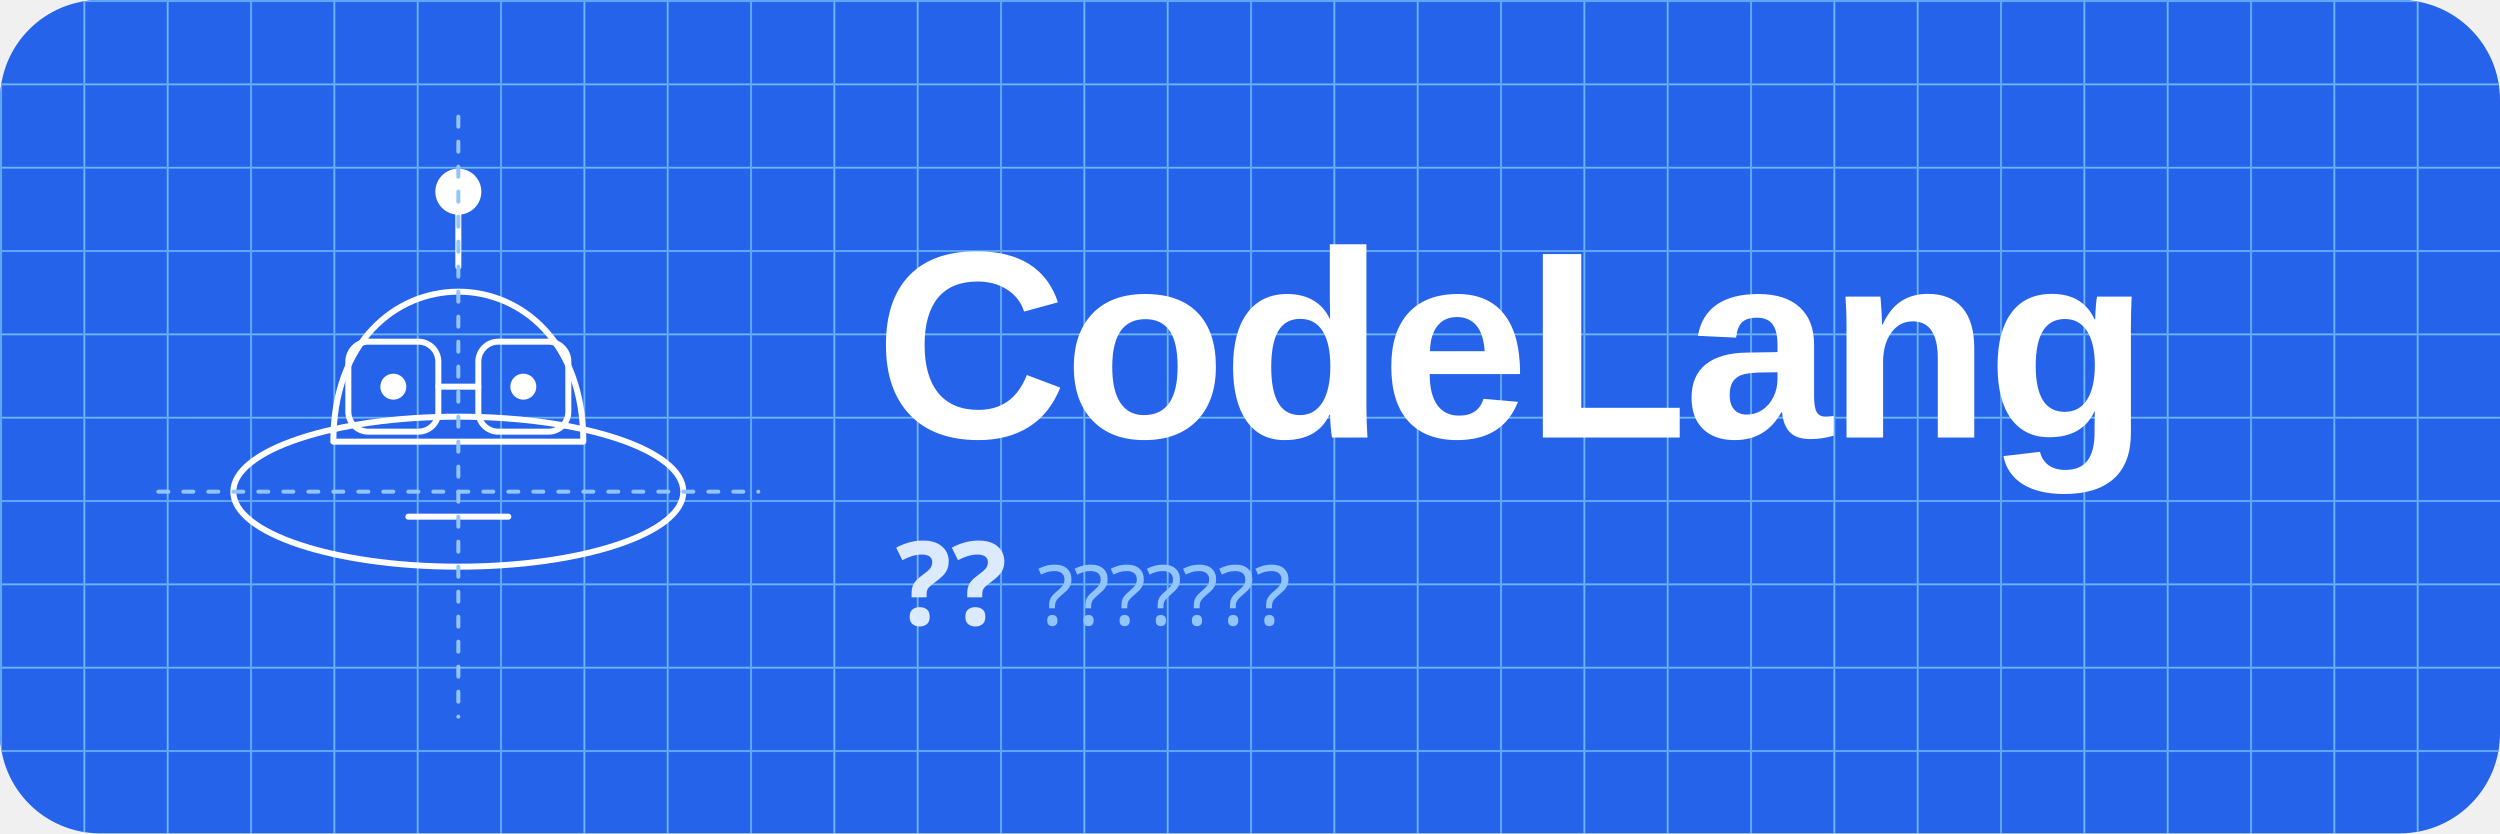
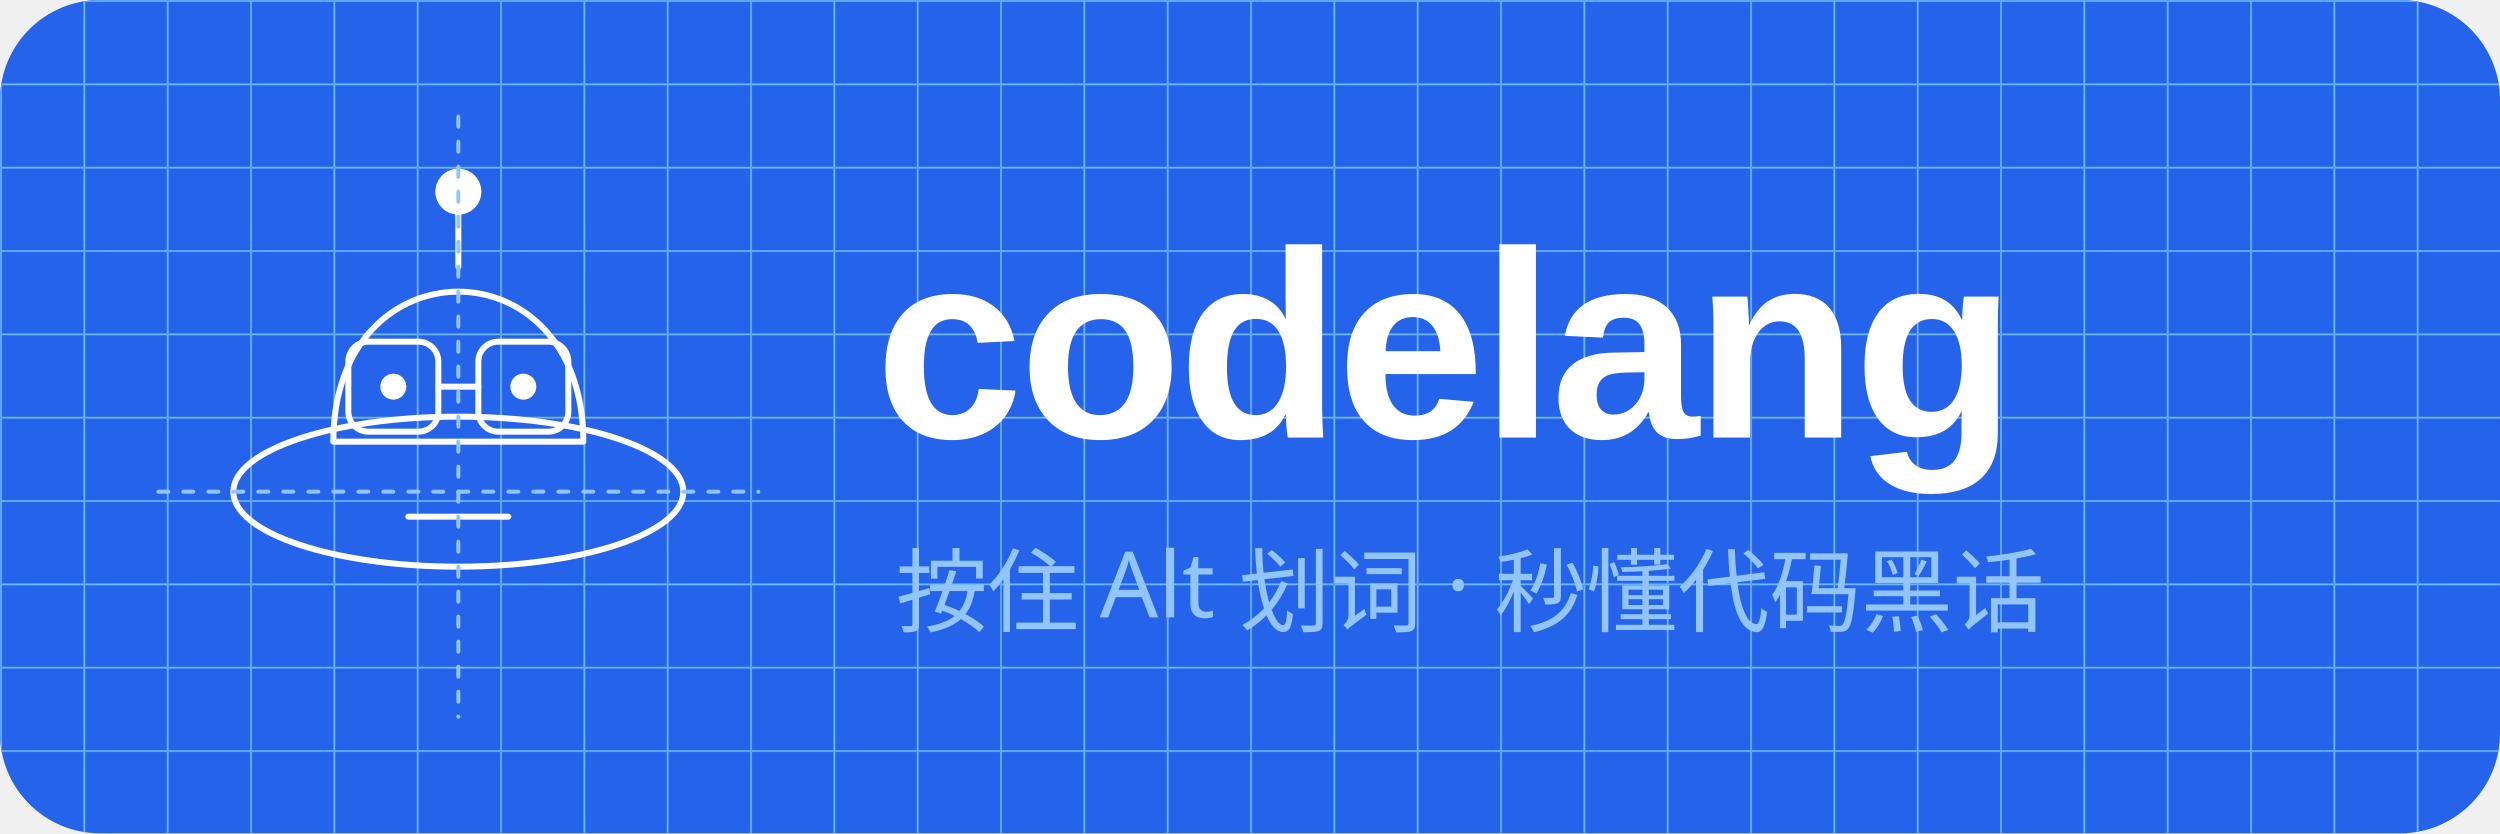
<svg xmlns="http://www.w3.org/2000/svg" viewBox="0 0 600 200">
  <rect width="600" height="200" fill="#2563EB" rx="24" />
  <defs>
    <pattern id="grid-bg" width="20" height="20" patternUnits="userSpaceOnUse">
      <path d="M 20 0 L 0 0 0 20" fill="none" stroke="#60A5FA" stroke-width="1" />
    </pattern>
  </defs>
  <rect width="600" height="200" fill="url(#grid-bg)" rx="24" />
  <g transform="translate(50, 40) scale(1.2)">
    <g stroke="#FFFFFF" stroke-width="1.2" fill="none" stroke-linecap="round" stroke-linejoin="round">
      <path d="M 25 55 C 25 15, 75 15, 75 55 Z" />
      <ellipse cx="50" cy="65" rx="45" ry="15" />
      <line x1="50" y1="20" x2="50" y2="5" />
      <circle cx="50" cy="5" r="4" fill="#FFFFFF" />
      <rect x="28" y="35" width="18" height="18" rx="4" />
      <rect x="54" y="35" width="18" height="18" rx="4" />
      <line x1="46" y1="44" x2="54" y2="44" />
      <circle cx="37" cy="44" r="2" fill="#FFFFFF" />
      <circle cx="63" cy="44" r="2" fill="#FFFFFF" />
      <path d="M 40 70 L 60 70" />
      <line x1="-10" y1="65" x2="110" y2="65" stroke="#93C5FD" stroke-width="0.8" stroke-dasharray="2 3" />
      <line x1="50" y1="-10" x2="50" y2="110" stroke="#93C5FD" stroke-width="0.8" stroke-dasharray="2 3" />
    </g>
  </g>
-   <text x="210" y="105" font-family="Arial, Helvetica, sans-serif" font-weight="900" font-size="64" fill="#FFFFFF" letter-spacing="-1">CodeLang</text>
-   <text x="215" y="150" font-family="'PingFang SC', 'Microsoft YaHei', sans-serif" font-weight="bold" font-size="28" fill="#DBEAFE">?? <tspan font-weight="normal" font-size="20" fill="#93C5FD">???????</tspan>
-   </text>
+   <text x="210" y="105" font-family="Arial, Helvetica, sans-serif" font-weight="900" font-size="64" fill="#FFFFFF" letter-spacing="-1">codelang</text>
+   <text x="215" y="150" font-family="'PingFang SC', 'Microsoft YaHei', 'Segoe UI', sans-serif" font-weight="normal" font-size="22" fill="#93C5FD">按住 Alt 划词 · 秒懂代码黑话</text>
</svg>
